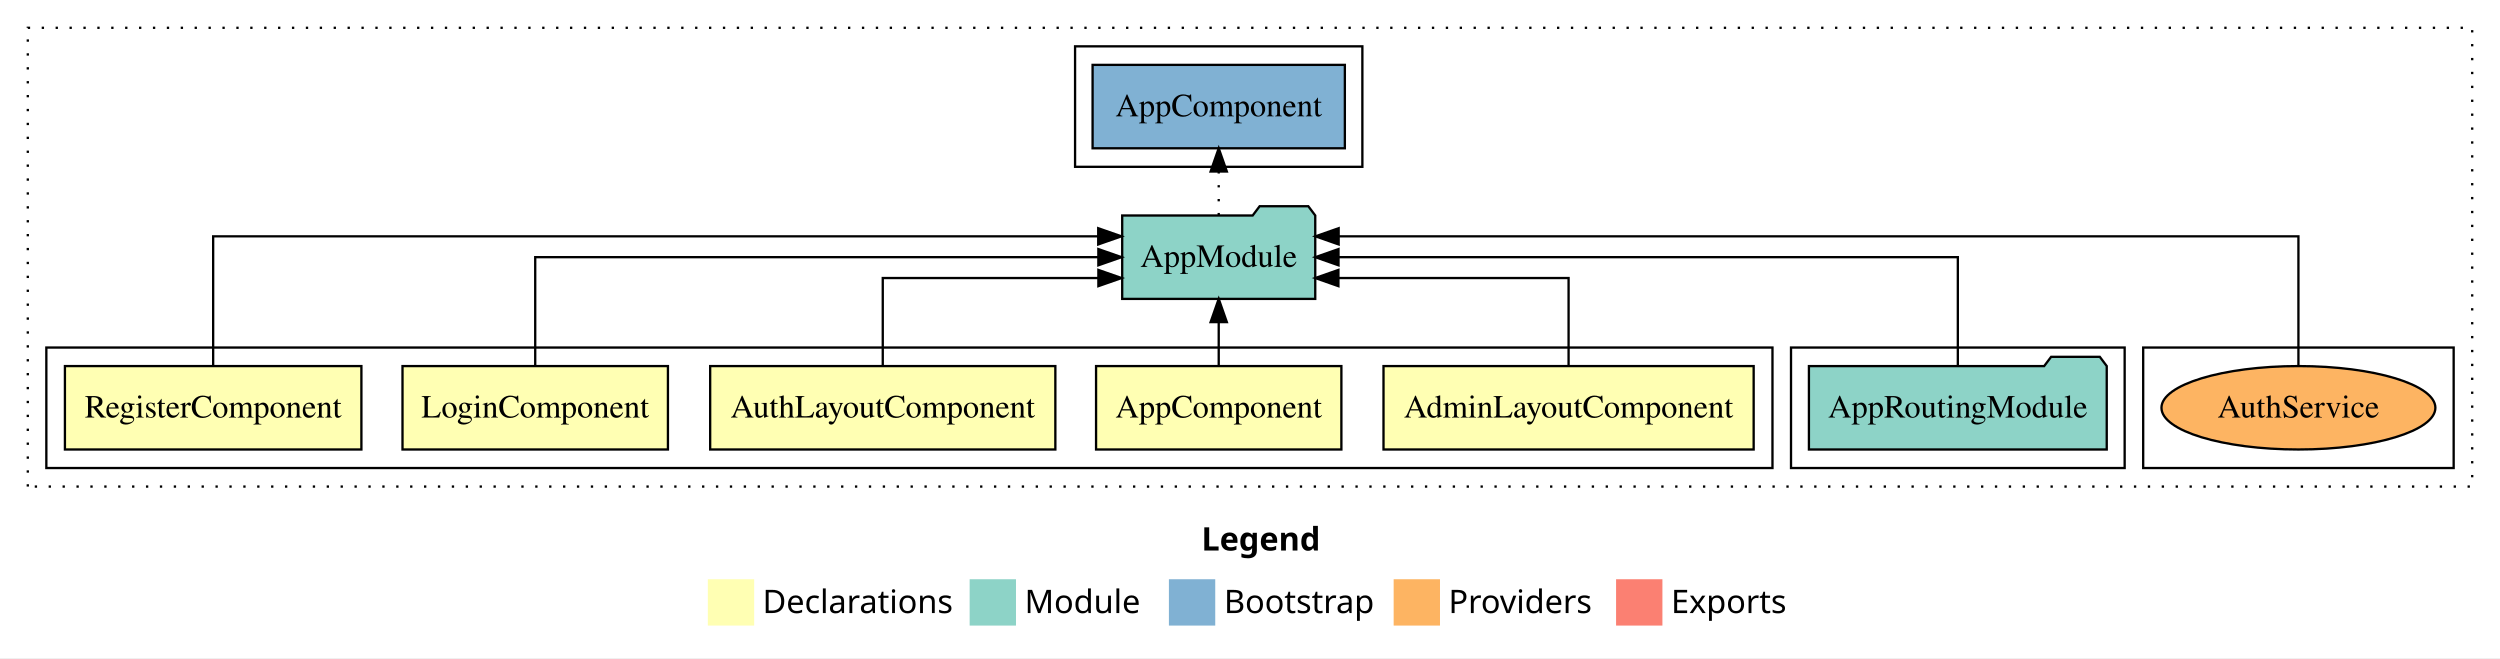
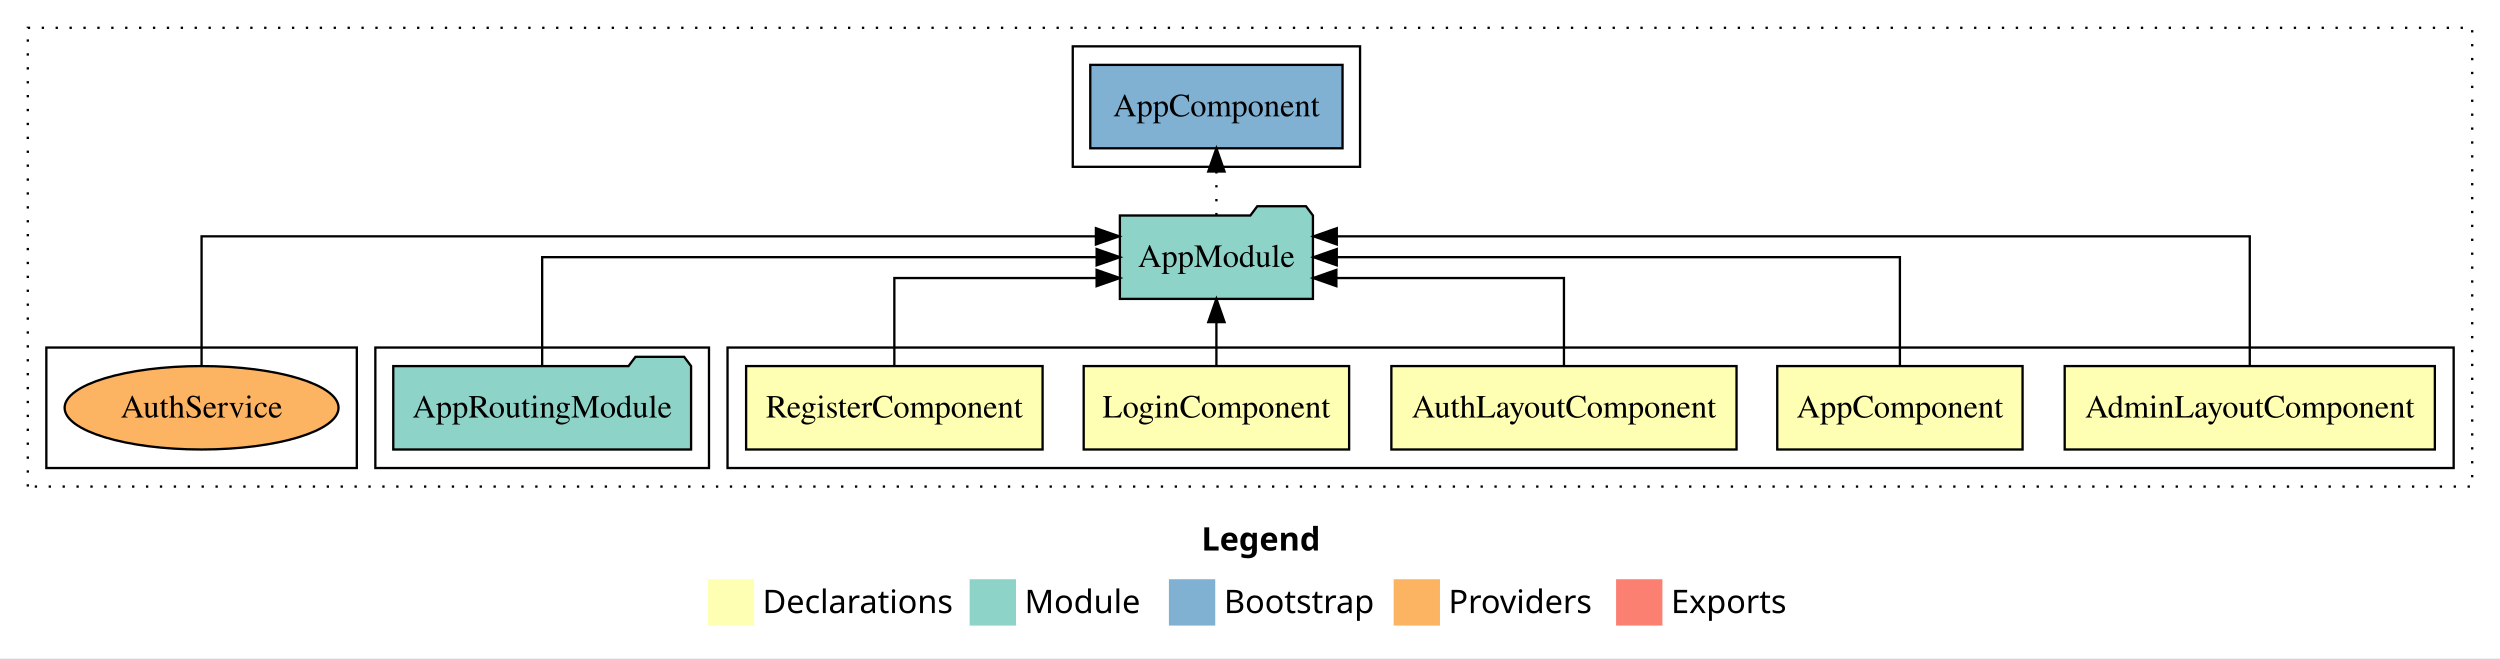
<svg xmlns="http://www.w3.org/2000/svg" width="1079pt" height="284pt" viewBox="0.00 0.00 1079.00 284.00">
  <g id="graph0" class="graph" transform="scale(1 1) rotate(0) translate(4 280)">
    <polygon fill="white" stroke="transparent" points="-4,4 -4,-280 1075,-280 1075,4 -4,4" />
    <text text-anchor="start" x="514.51" y="-42.4" font-family="sans-serif" font-weight="bold" font-size="14.00">Legend</text>
    <polygon fill="#ffffb3" stroke="transparent" points="301.5,-10 301.5,-30 321.5,-30 321.5,-10 301.5,-10" />
    <text text-anchor="start" x="325.13" y="-15.4" font-family="sans-serif" font-size="14.00">  Declarations</text>
    <polygon fill="#8dd3c7" stroke="transparent" points="414.5,-10 414.5,-30 434.5,-30 434.5,-10 414.5,-10" />
    <text text-anchor="start" x="438.23" y="-15.4" font-family="sans-serif" font-size="14.00">  Module</text>
    <polygon fill="#80b1d3" stroke="transparent" points="500.5,-10 500.5,-30 520.5,-30 520.5,-10 500.5,-10" />
    <text text-anchor="start" x="524.28" y="-15.4" font-family="sans-serif" font-size="14.00">  Bootstrap</text>
    <polygon fill="#fdb462" stroke="transparent" points="597.5,-10 597.5,-30 617.5,-30 617.5,-10 597.5,-10" />
    <text text-anchor="start" x="621.17" y="-15.4" font-family="sans-serif" font-size="14.00">  Providers</text>
    <polygon fill="#fb8072" stroke="transparent" points="693.5,-10 693.5,-30 713.5,-30 713.5,-10 693.5,-10" />
    <text text-anchor="start" x="717.23" y="-15.4" font-family="sans-serif" font-size="14.00">  Exports</text>
    <g id="clust1" class="cluster">
      <polygon fill="none" stroke="black" stroke-dasharray="1,5" points="8,-70 8,-268 1063,-268 1063,-70 8,-70" />
    </g>
-     <g id="clust11" class="cluster">
-       <polygon fill="none" stroke="black" points="921,-78 921,-130 1055,-130 1055,-78 921,-78" />
+     <g id="clust10" class="cluster">
+       <polygon fill="none" stroke="black" points="459,-208 459,-260 583,-260 583,-208 459,-208" />
+     </g>
+     <g id="clust2" class="cluster">
+       <polygon fill="none" stroke="black" points="310,-78 310,-130 1055,-130 1055,-78 310,-78" />
    </g>
    <g id="clust8" class="cluster">
-       <polygon fill="none" stroke="black" points="769,-78 769,-130 913,-130 913,-78 769,-78" />
+       <polygon fill="none" stroke="black" points="158,-78 158,-130 302,-130 302,-78 158,-78" />
    </g>
-     <g id="clust10" class="cluster">
-       <polygon fill="none" stroke="black" points="460,-208 460,-260 584,-260 584,-208 460,-208" />
-     </g>
-     <g id="clust2" class="cluster">
-       <polygon fill="none" stroke="black" points="16,-78 16,-130 761,-130 761,-78 16,-78" />
+     <g id="clust11" class="cluster">
+       <polygon fill="none" stroke="black" points="16,-78 16,-130 150,-130 150,-78 16,-78" />
    </g>
    <g id="node1" class="node">
-       <polygon fill="#ffffb3" stroke="black" points="752.88,-122 593.12,-122 593.12,-86 752.88,-86 752.88,-122" />
-       <text text-anchor="middle" x="673" y="-99.8" font-family="Times,serif" font-size="14.00">AdminLayoutComponent</text>
+       <polygon fill="#ffffb3" stroke="black" points="1046.88,-122 887.12,-122 887.12,-86 1046.88,-86 1046.88,-122" />
+       <text text-anchor="middle" x="967" y="-99.8" font-family="Times,serif" font-size="14.00">AdminLayoutComponent</text>
    </g>
    <g id="node6" class="node">
-       <polygon fill="#8dd3c7" stroke="black" points="563.66,-187 560.66,-191 539.66,-191 536.66,-187 480.34,-187 480.34,-151 563.66,-151 563.66,-187" />
-       <text text-anchor="middle" x="522" y="-164.8" font-family="Times,serif" font-size="14.00">AppModule</text>
+       <polygon fill="#8dd3c7" stroke="black" points="562.66,-187 559.66,-191 538.66,-191 535.66,-187 479.34,-187 479.34,-151 562.66,-151 562.66,-187" />
+       <text text-anchor="middle" x="521" y="-164.8" font-family="Times,serif" font-size="14.00">AppModule</text>
    </g>
    <g id="edge1" class="edge">
-       <path fill="none" stroke="black" d="M673,-122.03C673,-138.4 673,-160 673,-160 673,-160 573.66,-160 573.66,-160" />
-       <polygon fill="black" stroke="black" points="573.66,-156.5 563.66,-160 573.66,-163.5 573.66,-156.5" />
+       <path fill="none" stroke="black" d="M967,-122.29C967,-144.21 967,-178 967,-178 967,-178 572.96,-178 572.96,-178" />
+       <polygon fill="black" stroke="black" points="572.96,-174.5 562.96,-178 572.96,-181.5 572.96,-174.5" />
    </g>
    <g id="node2" class="node">
-       <polygon fill="#ffffb3" stroke="black" points="574.94,-122 469.06,-122 469.06,-86 574.94,-86 574.94,-122" />
-       <text text-anchor="middle" x="522" y="-99.8" font-family="Times,serif" font-size="14.00">AppComponent</text>
+       <polygon fill="#ffffb3" stroke="black" points="868.94,-122 763.06,-122 763.06,-86 868.94,-86 868.94,-122" />
+       <text text-anchor="middle" x="816" y="-99.8" font-family="Times,serif" font-size="14.00">AppComponent</text>
    </g>
    <g id="edge2" class="edge">
-       <path fill="none" stroke="black" d="M522,-122.11C522,-122.11 522,-140.99 522,-140.99" />
-       <polygon fill="black" stroke="black" points="518.5,-140.99 522,-150.99 525.5,-140.99 518.5,-140.99" />
+       <path fill="none" stroke="black" d="M816,-122.11C816,-141.34 816,-169 816,-169 816,-169 572.95,-169 572.95,-169" />
+       <polygon fill="black" stroke="black" points="572.95,-165.5 562.95,-169 572.95,-172.5 572.95,-165.5" />
    </g>
    <g id="node3" class="node">
-       <polygon fill="#ffffb3" stroke="black" points="451.49,-122 302.51,-122 302.51,-86 451.49,-86 451.49,-122" />
-       <text text-anchor="middle" x="377" y="-99.8" font-family="Times,serif" font-size="14.00">AuthLayoutComponent</text>
+       <polygon fill="#ffffb3" stroke="black" points="745.49,-122 596.51,-122 596.51,-86 745.49,-86 745.49,-122" />
+       <text text-anchor="middle" x="671" y="-99.8" font-family="Times,serif" font-size="14.00">AuthLayoutComponent</text>
    </g>
    <g id="edge3" class="edge">
-       <path fill="none" stroke="black" d="M377,-122.03C377,-138.4 377,-160 377,-160 377,-160 470.06,-160 470.06,-160" />
-       <polygon fill="black" stroke="black" points="470.06,-163.5 480.06,-160 470.06,-156.5 470.06,-163.5" />
+       <path fill="none" stroke="black" d="M671,-122.03C671,-138.4 671,-160 671,-160 671,-160 572.78,-160 572.78,-160" />
+       <polygon fill="black" stroke="black" points="572.78,-156.5 562.78,-160 572.78,-163.5 572.78,-156.5" />
    </g>
    <g id="node4" class="node">
-       <polygon fill="#ffffb3" stroke="black" points="284.28,-122 169.72,-122 169.72,-86 284.28,-86 284.28,-122" />
-       <text text-anchor="middle" x="227" y="-99.8" font-family="Times,serif" font-size="14.00">LoginComponent</text>
+       <polygon fill="#ffffb3" stroke="black" points="578.28,-122 463.72,-122 463.72,-86 578.28,-86 578.28,-122" />
+       <text text-anchor="middle" x="521" y="-99.8" font-family="Times,serif" font-size="14.00">LoginComponent</text>
    </g>
    <g id="edge4" class="edge">
-       <path fill="none" stroke="black" d="M227,-122.11C227,-141.34 227,-169 227,-169 227,-169 470.05,-169 470.05,-169" />
-       <polygon fill="black" stroke="black" points="470.05,-172.5 480.05,-169 470.05,-165.5 470.05,-172.5" />
+       <path fill="none" stroke="black" d="M521,-122.11C521,-122.11 521,-140.99 521,-140.99" />
+       <polygon fill="black" stroke="black" points="517.5,-140.99 521,-150.99 524.5,-140.99 517.5,-140.99" />
    </g>
    <g id="node5" class="node">
-       <polygon fill="#ffffb3" stroke="black" points="151.98,-122 24.02,-122 24.02,-86 151.98,-86 151.98,-122" />
-       <text text-anchor="middle" x="88" y="-99.8" font-family="Times,serif" font-size="14.00">RegisterComponent</text>
+       <polygon fill="#ffffb3" stroke="black" points="445.98,-122 318.02,-122 318.02,-86 445.98,-86 445.98,-122" />
+       <text text-anchor="middle" x="382" y="-99.8" font-family="Times,serif" font-size="14.00">RegisterComponent</text>
    </g>
    <g id="edge5" class="edge">
-       <path fill="none" stroke="black" d="M88,-122.29C88,-144.21 88,-178 88,-178 88,-178 469.99,-178 469.99,-178" />
-       <polygon fill="black" stroke="black" points="469.99,-181.5 479.99,-178 469.99,-174.5 469.99,-181.5" />
+       <path fill="none" stroke="black" d="M382,-122.03C382,-138.4 382,-160 382,-160 382,-160 469.3,-160 469.3,-160" />
+       <polygon fill="black" stroke="black" points="469.3,-163.5 479.3,-160 469.3,-156.5 469.3,-163.5" />
    </g>
    <g id="node8" class="node">
-       <polygon fill="#80b1d3" stroke="black" points="576.44,-252 467.56,-252 467.56,-216 576.44,-216 576.44,-252" />
-       <text text-anchor="middle" x="522" y="-229.8" font-family="Times,serif" font-size="14.00">AppComponent </text>
+       <polygon fill="#80b1d3" stroke="black" points="575.44,-252 466.56,-252 466.56,-216 575.44,-216 575.44,-252" />
+       <text text-anchor="middle" x="521" y="-229.8" font-family="Times,serif" font-size="14.00">AppComponent </text>
    </g>
    <g id="edge7" class="edge">
-       <path fill="none" stroke="black" stroke-dasharray="1,5" d="M522,-187.11C522,-187.11 522,-205.99 522,-205.99" />
-       <polygon fill="black" stroke="black" points="518.5,-205.99 522,-215.99 525.5,-205.99 518.5,-205.99" />
+       <path fill="none" stroke="black" stroke-dasharray="1,5" d="M521,-187.11C521,-187.11 521,-205.99 521,-205.99" />
+       <polygon fill="black" stroke="black" points="517.5,-205.99 521,-215.99 524.5,-205.99 517.5,-205.99" />
    </g>
    <g id="node7" class="node">
-       <polygon fill="#8dd3c7" stroke="black" points="905.27,-122 902.27,-126 881.27,-126 878.27,-122 776.73,-122 776.73,-86 905.27,-86 905.27,-122" />
-       <text text-anchor="middle" x="841" y="-99.8" font-family="Times,serif" font-size="14.00">AppRoutingModule</text>
+       <polygon fill="#8dd3c7" stroke="black" points="294.27,-122 291.27,-126 270.27,-126 267.27,-122 165.73,-122 165.73,-86 294.27,-86 294.27,-122" />
+       <text text-anchor="middle" x="230" y="-99.8" font-family="Times,serif" font-size="14.00">AppRoutingModule</text>
    </g>
    <g id="edge6" class="edge">
-       <path fill="none" stroke="black" d="M841,-122.11C841,-141.34 841,-169 841,-169 841,-169 573.7,-169 573.7,-169" />
-       <polygon fill="black" stroke="black" points="573.7,-165.5 563.7,-169 573.7,-172.5 573.7,-165.5" />
+       <path fill="none" stroke="black" d="M230,-122.11C230,-141.34 230,-169 230,-169 230,-169 469.31,-169 469.31,-169" />
+       <polygon fill="black" stroke="black" points="469.31,-172.5 479.31,-169 469.31,-165.5 469.31,-172.5" />
    </g>
    <g id="node9" class="node">
-       <ellipse fill="#fdb462" stroke="black" cx="988" cy="-104" rx="59.11" ry="18" />
-       <text text-anchor="middle" x="988" y="-99.8" font-family="Times,serif" font-size="14.00">AuthService</text>
+       <ellipse fill="#fdb462" stroke="black" cx="83" cy="-104" rx="59.11" ry="18" />
+       <text text-anchor="middle" x="83" y="-99.8" font-family="Times,serif" font-size="14.00">AuthService</text>
    </g>
    <g id="edge8" class="edge">
-       <path fill="none" stroke="black" d="M988,-122.29C988,-144.21 988,-178 988,-178 988,-178 573.76,-178 573.76,-178" />
-       <polygon fill="black" stroke="black" points="573.76,-174.5 563.76,-178 573.76,-181.5 573.76,-174.5" />
+       <path fill="none" stroke="black" d="M83,-122.29C83,-144.21 83,-178 83,-178 83,-178 469,-178 469,-178" />
+       <polygon fill="black" stroke="black" points="469,-181.5 479,-178 469,-174.5 469,-181.5" />
    </g>
  </g>
</svg>
